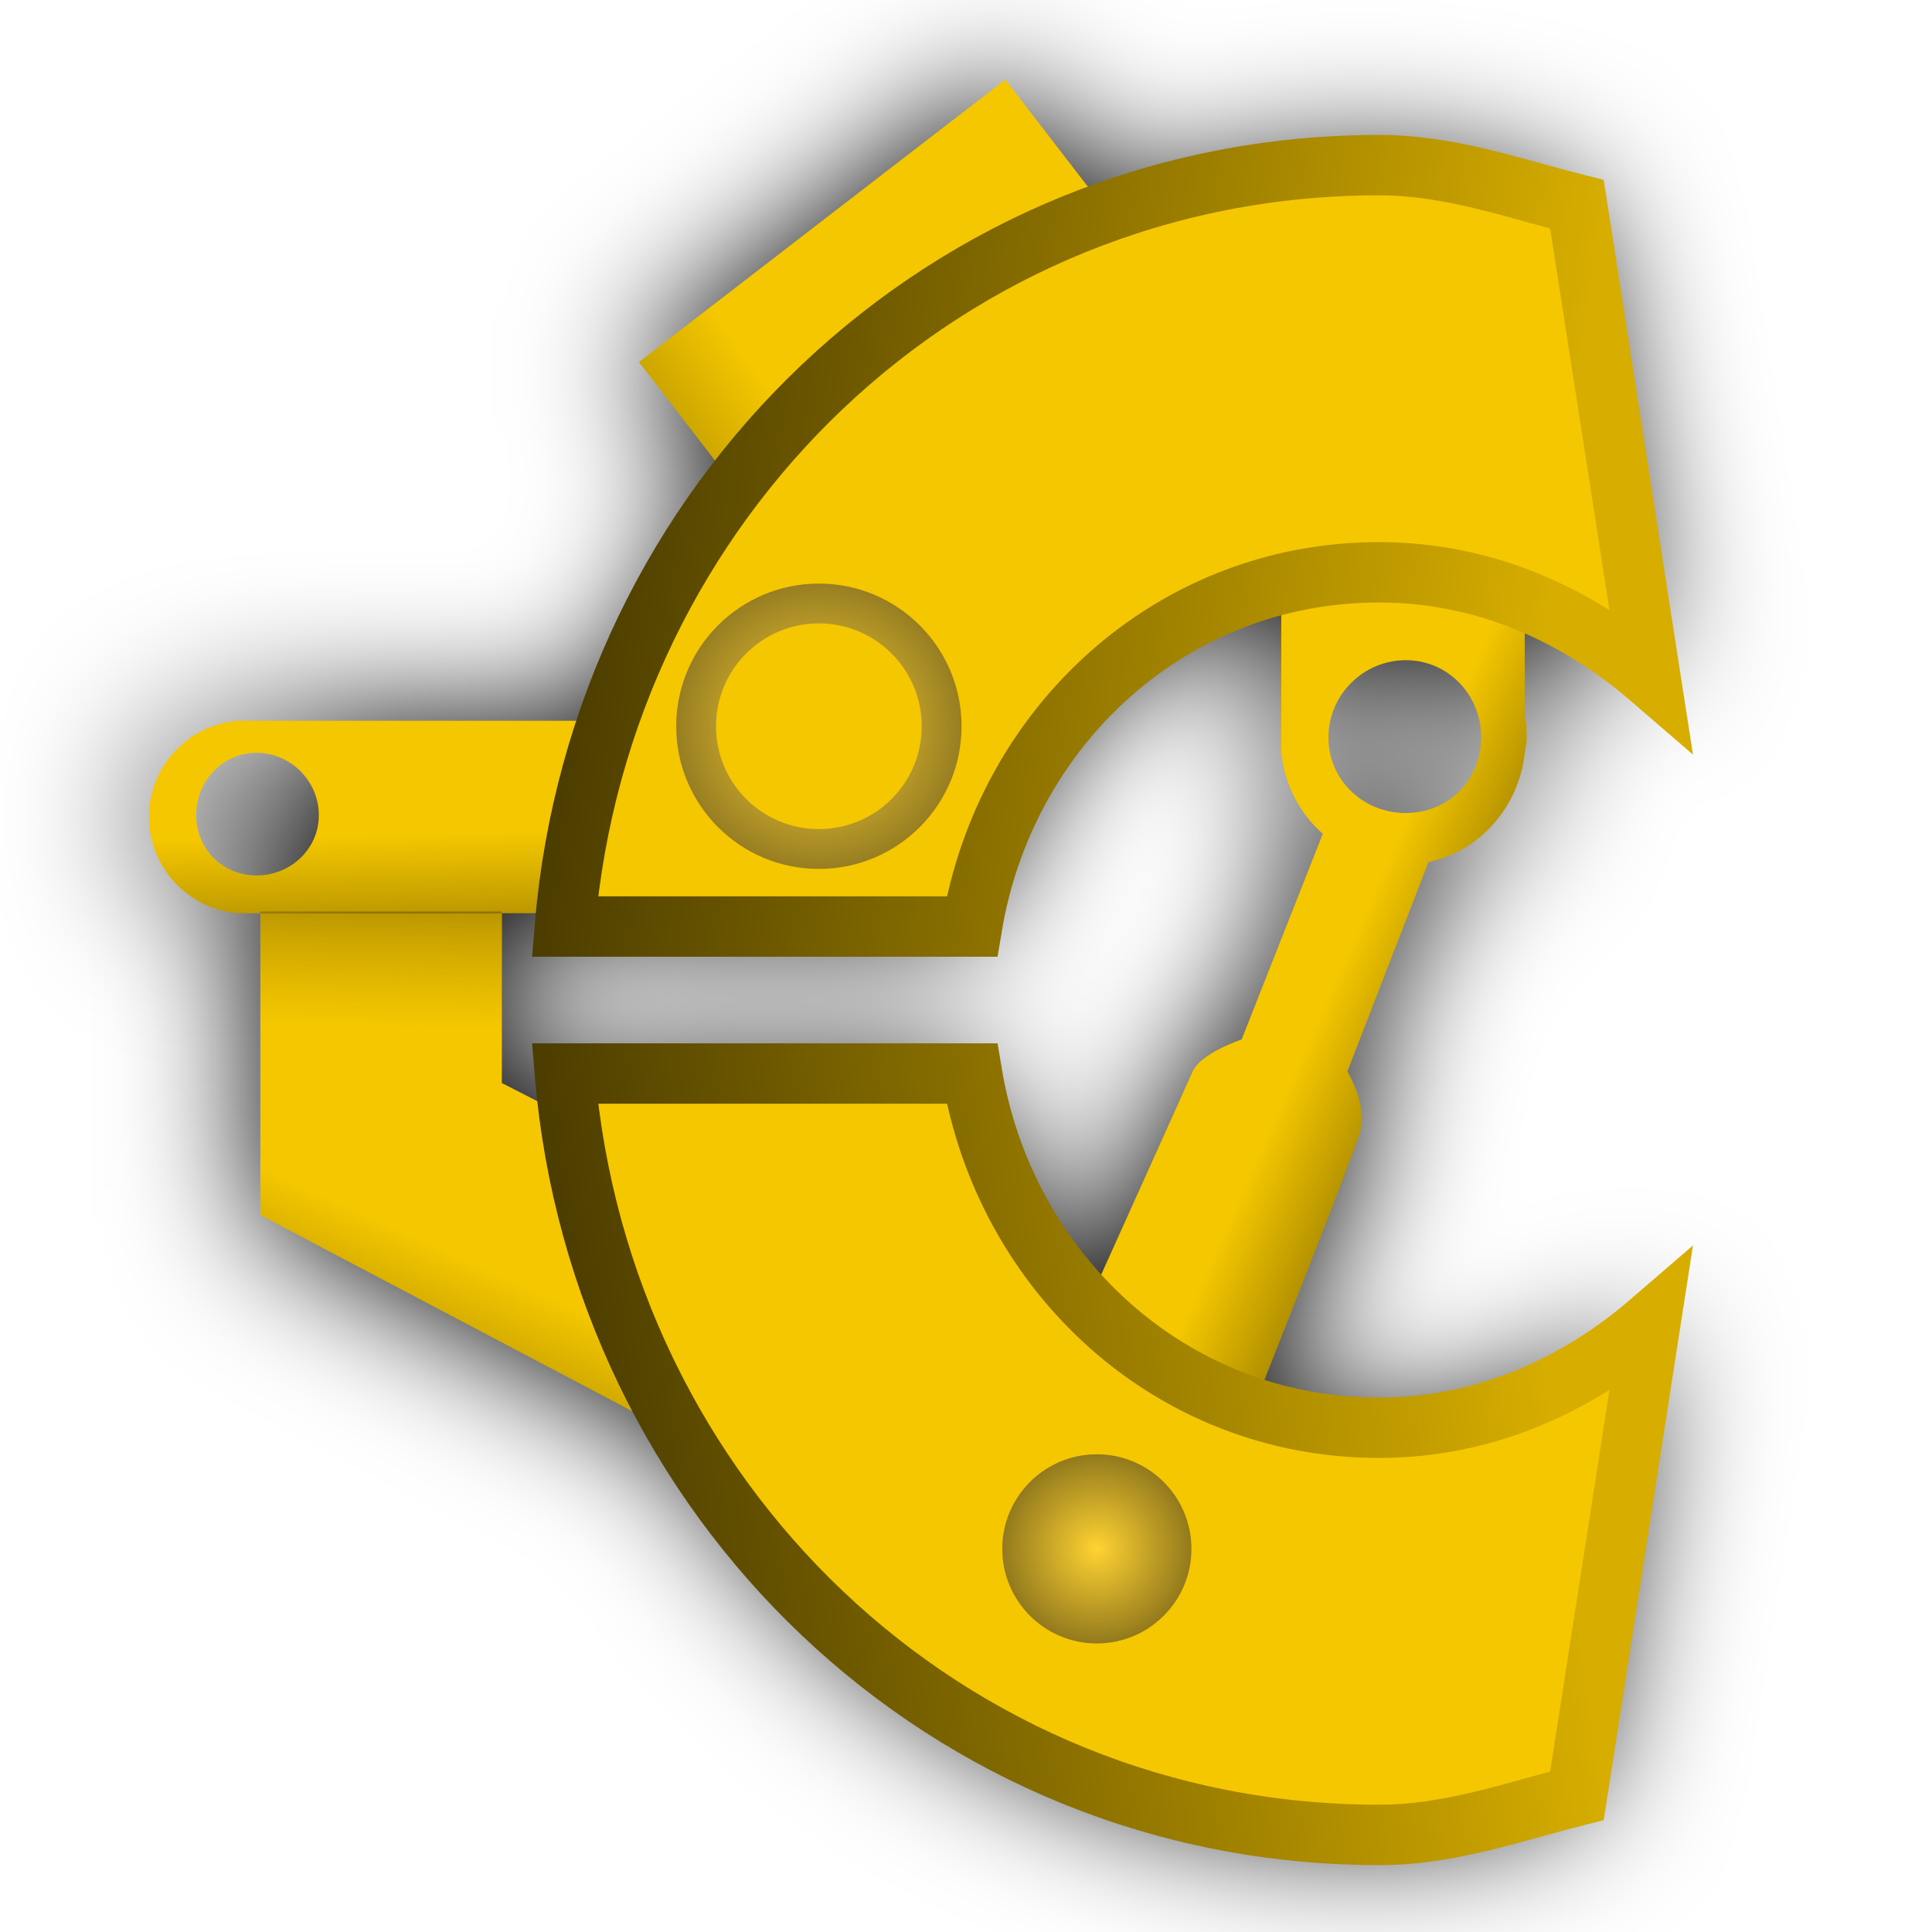
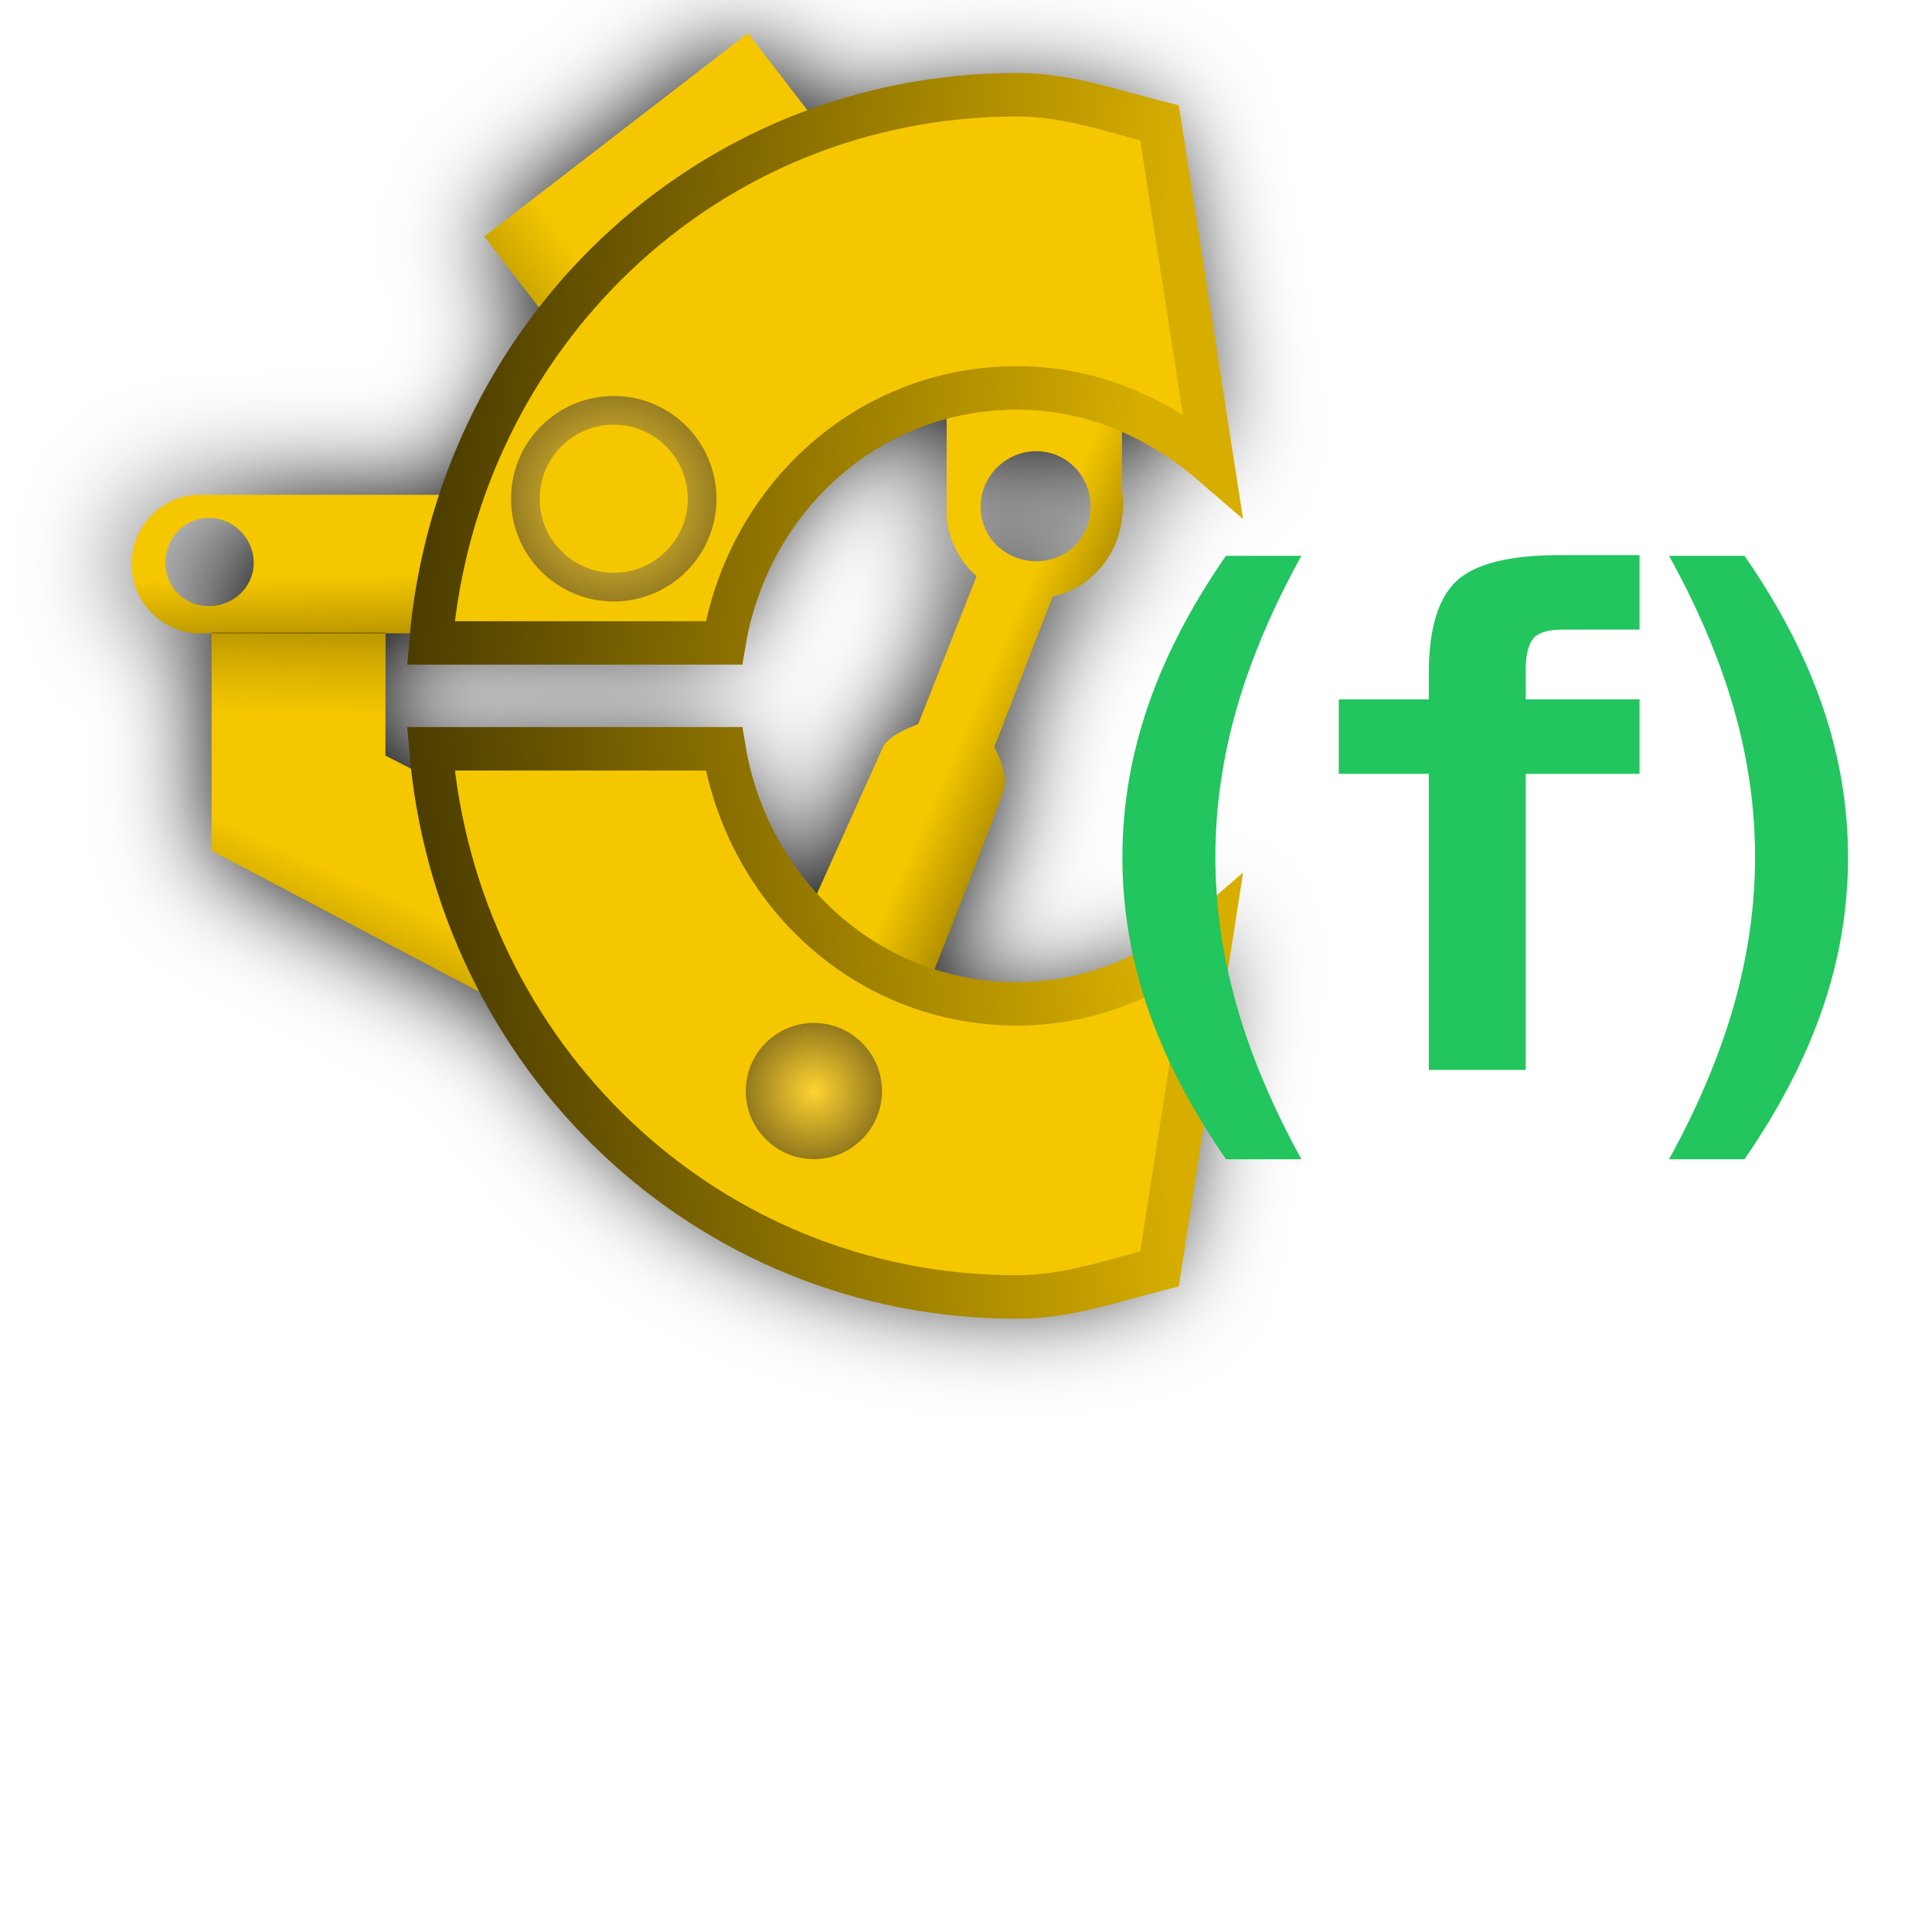
- <svg xmlns="http://www.w3.org/2000/svg" xmlns:xlink="http://www.w3.org/1999/xlink" width="32" height="32" viewBox="0 0 32 32" id="svg2" version="1.1">
+ <svg xmlns="http://www.w3.org/2000/svg" xmlns:xlink="http://www.w3.org/1999/xlink" width="32" height="32" viewBox="0 0 32 32" version="1.1">
  <defs id="defs4">
    <linearGradient id="linearGradient3992">
      <stop style="stop-color:#f5c700;stop-opacity:1;" offset="0" id="stop3994" />
      <stop style="stop-color:#000000;stop-opacity:1" offset="1" id="stop3996" />
    </linearGradient>
    <linearGradient id="linearGradient3984">
      <stop style="stop-color:#f5c700;stop-opacity:1;" offset="0" id="stop3986" />
      <stop style="stop-color:#000000;stop-opacity:1" offset="1" id="stop3988" />
    </linearGradient>
    <linearGradient id="linearGradient3971">
      <stop style="stop-color:#f5c700;stop-opacity:1;" offset="0" id="stop3973" />
      <stop style="stop-color:#000000;stop-opacity:1" offset="1" id="stop3975" />
    </linearGradient>
    <linearGradient id="linearGradient3963">
      <stop style="stop-color:#000000;stop-opacity:1" offset="0" id="stop3965" />
      <stop style="stop-color:#7f6400;stop-opacity:0;" offset="1" id="stop3967" />
    </linearGradient>
    <linearGradient id="linearGradient3945">
      <stop style="stop-color:#f5c700;stop-opacity:1;" offset="0" id="stop3947" />
      <stop style="stop-color:#000000;stop-opacity:1" offset="1" id="stop3949" />
    </linearGradient>
    <linearGradient id="linearGradient3929">
      <stop style="stop-color:#1a1500;stop-opacity:1" offset="0" id="stop3931" />
      <stop style="stop-color:#d7ae00;stop-opacity:1" offset="1" id="stop3933" />
    </linearGradient>
    <linearGradient id="linearGradient3900">
      <stop id="stop3902" offset="0" style="stop-color:#ffd332;stop-opacity:1" />
      <stop id="stop3904" offset="1" style="stop-color:#000000;stop-opacity:1" />
    </linearGradient>
    <linearGradient id="linearGradient3875">
      <stop style="stop-color:#ffd438;stop-opacity:1" offset="0" id="stop3877" />
      <stop style="stop-color:#000000;stop-opacity:1" offset="1" id="stop3879" />
    </linearGradient>
    <radialGradient xlink:href="#linearGradient3900" id="radialGradient3881" cx="17.856" cy="25.094" fx="17.856" fy="25.094" r="0.995" gradientUnits="userSpaceOnUse" gradientTransform="matrix(2.358952,0,0,2.358952,-24.26538,-34.1016)" />
    <radialGradient xlink:href="#linearGradient3875" id="radialGradient3891" cx="17.856" cy="25.094" fx="17.856" fy="25.094" r="0.995" gradientUnits="userSpaceOnUse" gradientTransform="matrix(2.470416,0,0,2.470416,-26.25567,-36.89869)" />
    <linearGradient xlink:href="#linearGradient3929" id="linearGradient3939" x1="3.381" y1="1040.218" x2="24.976" y2="1037.356" gradientUnits="userSpaceOnUse" />
    <linearGradient xlink:href="#linearGradient3929" id="linearGradient3943" gradientUnits="userSpaceOnUse" x1="3.381" y1="1040.218" x2="24.976" y2="1037.356" gradientTransform="matrix(1,0,0,-1,3.746111e-8,2073.851)" />
    <linearGradient xlink:href="#linearGradient3945" id="linearGradient3951" x1="21.964" y1="1036.934" x2="27.313" y2="1039.297" gradientUnits="userSpaceOnUse" />
    <linearGradient xlink:href="#linearGradient3963" id="linearGradient3969" x1="6.533" y1="11.616" x2="6.404" y2="17.009" gradientUnits="userSpaceOnUse" />
    <linearGradient xlink:href="#linearGradient3971" id="linearGradient3977" x1="-616.872" y1="820.931" x2="-625.891" y2="820.486" gradientUnits="userSpaceOnUse" />
    <linearGradient xlink:href="#linearGradient3984" id="linearGradient3990" x1="5.938" y1="13.844" x2="6.062" y2="19.562" gradientUnits="userSpaceOnUse" />
    <linearGradient xlink:href="#linearGradient3992" id="linearGradient3998" x1="10.5" y1="22.125" x2="7.188" y2="29.438" gradientUnits="userSpaceOnUse" />
    <filter id="filter4138" x="-0.113" width="1.226" y="-0.097" height="1.194">
      <feGaussianBlur stdDeviation="1.173" id="feGaussianBlur4140" />
    </filter>
  </defs>
-   <g id="layer1" transform="translate(0,-1020.362)">
-     <g id="g4088" style="fill:#000000;fill-opacity:1;stroke:none;filter:url(#filter4138)">
-       <path style="fill:#000000;fill-opacity:1;stroke:none" d="M 8.312 15.125 L 4.312 15.125 L 4.312 20.125 L 11.719 24.031 L 10.75 19.188 L 8.312 17.938 L 8.312 15.125 z " id="path4090" transform="translate(0,1020.362)" />
-       <path style="fill:#000000;fill-opacity:1;stroke:none" d="M 3.938 15.125 L 4.062 15.125 L 4.312 15.125 L 8.312 15.125 L 10.062 15.125 L 11.5 11.938 L 4.062 11.938 L 3.938 11.938 C 3.118 12.004 2.469 12.695 2.469 13.531 C 2.469 14.367 3.118 15.059 3.938 15.125 z M 4.25 12.469 C 4.813 12.469 5.281 12.937 5.281 13.5 C 5.281 14.063 4.813 14.5 4.25 14.5 C 3.687 14.5 3.25 14.063 3.25 13.5 C 3.25 12.937 3.687 12.469 4.25 12.469 z " id="path4092" transform="translate(0,1020.362)" />
-       <path style="fill:#000000;fill-opacity:1;stroke:none" d="m 21.222,1029.578 0,3.031 0,0.219 c 0.054,0.53 0.306,1.009 0.688,1.344 l -1.344,3.406 c 0,0 -0.679,0.228 -0.812,0.531 -0.134,0.304 -2.562,5.688 -2.562,5.688 l 3,1.312 c 0,0 2.236,-5.602 2.344,-6.031 0.107,-0.429 -0.219,-0.969 -0.219,-0.969 l 1.344,-3.469 c 0.855,-0.18 1.503,-0.923 1.594,-1.812 0.007,-0.069 0.031,-0.148 0.031,-0.219 0,-0.141 -0.004,-0.274 -0.031,-0.406 l 0,-2.625 -4.031,0 z m 2.062,1.719 c 0.705,0 1.25,0.577 1.25,1.281 0,0.705 -0.545,1.25 -1.25,1.25 -0.705,0 -1.281,-0.545 -1.281,-1.25 0,-0.705 0.577,-1.281 1.281,-1.281 z" id="path4094" />
-       <path style="fill:#000000;fill-opacity:1;stroke:none;stroke-opacity:1" d="m 16.099,1038.143 -6.743,0 c 0.591,7.035 6.297,12.611 13.487,12.611 1.164,0 2.196,-0.376 3.276,-0.648 l 1.219,-7.848 c -1.221,1.054 -2.756,1.752 -4.496,1.752 -3.457,0 -6.193,-2.567 -6.743,-5.867 z" id="path4096" />
-       <rect style="fill:#000000;fill-opacity:1;stroke:none" id="rect4098" width="7.661" height="3.413" x="-618.298" y="819.287" transform="matrix(0.7919497,-0.6105863,0.6105863,0.7919497,0,0)" />
-       <path id="path4100" d="m 16.099,1035.708 -6.743,0 c 0.591,-7.035 6.297,-12.611 13.487,-12.611 1.164,0 2.196,0.376 3.276,0.648 l 1.219,7.848 c -1.221,-1.054 -2.756,-1.752 -4.496,-1.752 -3.457,0 -6.193,2.567 -6.743,5.867 z" style="fill:#000000;fill-opacity:1;stroke:none;stroke-opacity:1" />
-       <path style="fill:#000000;fill-opacity:1;stroke:none" id="path4102" d="m 18.851,25.094 c 0,0.55 -0.446,0.995 -0.995,0.995 -0.55,0 -0.995,-0.446 -0.995,-0.995 0,-0.55 0.446,-0.995 0.995,-0.995 0.55,0 0.995,0.446 0.995,0.995 z" transform="matrix(1.574524,0,0,1.574524,-9.947594,1006.505)" />
-       <path transform="matrix(2.375,0,0,2.375,-28.84482,972.7926)" d="m 18.851,25.094 c 0,0.55 -0.446,0.995 -0.995,0.995 -0.55,0 -0.995,-0.446 -0.995,-0.995 0,-0.55 0.446,-0.995 0.995,-0.995 0.55,0 0.995,0.446 0.995,0.995 z" id="path4104" style="fill:#000000;fill-opacity:1;stroke:none" />
-       <path style="fill:#000000;fill-opacity:1;stroke:none" id="path4106" d="m 18.851,25.094 c 0,0.55 -0.446,0.995 -0.995,0.995 -0.55,0 -0.995,-0.446 -0.995,-0.995 0,-0.55 0.446,-0.995 0.995,-0.995 0.55,0 0.995,0.446 0.995,0.995 z" transform="matrix(1.712087,0,0,1.712087,-17.00789,989.4277)" />
-       <rect style="fill:#000000;fill-opacity:1;stroke:none" id="rect4108" width="4" height="4.53" x="4.309" y="15.096" transform="translate(0,1020.362)" />
-     </g>
-     <g id="g4000">
-       <path transform="translate(0,1020.362)" id="path3982" d="M 8.312 15.125 L 4.312 15.125 L 4.312 20.125 L 11.719 24.031 L 10.75 19.188 L 8.312 17.938 L 8.312 15.125 z " style="fill:url(#linearGradient3998);fill-opacity:1;stroke:none" />
-       <path transform="translate(0,1020.362)" id="path3838" d="M 3.938 15.125 L 4.062 15.125 L 4.312 15.125 L 8.312 15.125 L 10.062 15.125 L 11.5 11.938 L 4.062 11.938 L 3.938 11.938 C 3.118 12.004 2.469 12.695 2.469 13.531 C 2.469 14.367 3.118 15.059 3.938 15.125 z M 4.25 12.469 C 4.813 12.469 5.281 12.937 5.281 13.5 C 5.281 14.063 4.813 14.5 4.25 14.5 C 3.687 14.5 3.25 14.063 3.25 13.5 C 3.25 12.937 3.687 12.469 4.25 12.469 z " style="fill:url(#linearGradient3990);fill-opacity:1;stroke:none" />
-       <path id="path3846" d="m 21.222,1029.578 0,3.031 0,0.219 c 0.054,0.53 0.306,1.009 0.688,1.344 l -1.344,3.406 c 0,0 -0.679,0.228 -0.812,0.531 -0.134,0.304 -2.562,5.688 -2.562,5.688 l 3,1.312 c 0,0 2.236,-5.602 2.344,-6.031 0.107,-0.429 -0.219,-0.969 -0.219,-0.969 l 1.344,-3.469 c 0.855,-0.18 1.503,-0.923 1.594,-1.812 0.007,-0.069 0.031,-0.148 0.031,-0.219 0,-0.141 -0.004,-0.274 -0.031,-0.406 l 0,-2.625 -4.031,0 z m 2.062,1.719 c 0.705,0 1.25,0.577 1.25,1.281 0,0.705 -0.545,1.25 -1.25,1.25 -0.705,0 -1.281,-0.545 -1.281,-1.25 0,-0.705 0.577,-1.281 1.281,-1.281 z" style="fill:url(#linearGradient3951);fill-opacity:1;stroke:none" />
-       <path id="path3836" d="m 16.099,1038.143 -6.743,0 c 0.591,7.035 6.297,12.611 13.487,12.611 1.164,0 2.196,-0.376 3.276,-0.648 l 1.219,-7.848 c -1.221,1.054 -2.756,1.752 -4.496,1.752 -3.457,0 -6.193,-2.567 -6.743,-5.867 z" style="fill:#f5c700;fill-opacity:1;stroke:url(#linearGradient3939);stroke-opacity:1" />
-       <rect transform="matrix(0.7919497,-0.6105863,0.6105863,0.7919497,0,0)" y="819.287" x="-618.298" height="3.413" width="7.661" id="rect3852" style="fill:url(#linearGradient3977);fill-opacity:1;stroke:none" />
-       <path style="fill:#f5c700;fill-opacity:1;stroke:url(#linearGradient3943);stroke-opacity:1" d="m 16.099,1035.708 -6.743,0 c 0.591,-7.035 6.297,-12.611 13.487,-12.611 1.164,0 2.196,0.376 3.276,0.648 l 1.219,7.848 c -1.221,-1.054 -2.756,-1.752 -4.496,-1.752 -3.457,0 -6.193,2.567 -6.743,5.867 z" id="path3941" />
-       <path transform="matrix(1.574524,0,0,1.574524,-9.947594,1006.505)" d="m 18.851,25.094 c 0,0.55 -0.446,0.995 -0.995,0.995 -0.55,0 -0.995,-0.446 -0.995,-0.995 0,-0.55 0.446,-0.995 0.995,-0.995 0.55,0 0.995,0.446 0.995,0.995 z" id="path3860" style="fill:url(#radialGradient3881);fill-opacity:1;stroke:none" />
-       <path style="fill:url(#radialGradient3891);fill-opacity:1;stroke:none" id="path3862" d="m 18.851,25.094 c 0,0.55 -0.446,0.995 -0.995,0.995 -0.55,0 -0.995,-0.446 -0.995,-0.995 0,-0.55 0.446,-0.995 0.995,-0.995 0.55,0 0.995,0.446 0.995,0.995 z" transform="matrix(2.375,0,0,2.375,-28.84482,972.7926)" />
-       <path transform="matrix(1.712087,0,0,1.712087,-17.00789,989.4277)" d="m 18.851,25.094 c 0,0.55 -0.446,0.995 -0.995,0.995 -0.55,0 -0.995,-0.446 -0.995,-0.995 0,-0.55 0.446,-0.995 0.995,-0.995 0.55,0 0.995,0.446 0.995,0.995 z" id="path3883" style="fill:#f5c700;fill-opacity:1;stroke:none" />
-       <rect transform="translate(0,1020.362)" y="15.096" x="4.309" height="4.53" width="4" id="rect3961" style="fill:url(#linearGradient3969);fill-opacity:1;stroke:none" />
+   <g transform="translate(0.4,-0.4) scale(0.72)">
+     <g id="layer1" transform="translate(0,-1020.362)">
+       <g id="g4088" style="fill:#000000;fill-opacity:1;stroke:none;filter:url(#filter4138)">
+         <path style="fill:#000000;fill-opacity:1;stroke:none" d="M 8.312 15.125 L 4.312 15.125 L 4.312 20.125 L 11.719 24.031 L 10.75 19.188 L 8.312 17.938 L 8.312 15.125 z " id="path4090" transform="translate(0,1020.362)" />
+         <path style="fill:#000000;fill-opacity:1;stroke:none" d="M 3.938 15.125 L 4.062 15.125 L 4.312 15.125 L 8.312 15.125 L 10.062 15.125 L 11.5 11.938 L 4.062 11.938 L 3.938 11.938 C 3.118 12.004 2.469 12.695 2.469 13.531 C 2.469 14.367 3.118 15.059 3.938 15.125 z M 4.25 12.469 C 4.813 12.469 5.281 12.937 5.281 13.5 C 5.281 14.063 4.813 14.5 4.25 14.5 C 3.687 14.5 3.25 14.063 3.25 13.5 C 3.25 12.937 3.687 12.469 4.25 12.469 z " id="path4092" transform="translate(0,1020.362)" />
+         <path style="fill:#000000;fill-opacity:1;stroke:none" d="m 21.222,1029.578 0,3.031 0,0.219 c 0.054,0.53 0.306,1.009 0.688,1.344 l -1.344,3.406 c 0,0 -0.679,0.228 -0.812,0.531 -0.134,0.304 -2.562,5.688 -2.562,5.688 l 3,1.312 c 0,0 2.236,-5.602 2.344,-6.031 0.107,-0.429 -0.219,-0.969 -0.219,-0.969 l 1.344,-3.469 c 0.855,-0.18 1.503,-0.923 1.594,-1.812 0.007,-0.069 0.031,-0.148 0.031,-0.219 0,-0.141 -0.004,-0.274 -0.031,-0.406 l 0,-2.625 -4.031,0 z m 2.062,1.719 c 0.705,0 1.25,0.577 1.25,1.281 0,0.705 -0.545,1.25 -1.25,1.25 -0.705,0 -1.281,-0.545 -1.281,-1.25 0,-0.705 0.577,-1.281 1.281,-1.281 z" id="path4094" />
+         <path style="fill:#000000;fill-opacity:1;stroke:none;stroke-opacity:1" d="m 16.099,1038.143 -6.743,0 c 0.591,7.035 6.297,12.611 13.487,12.611 1.164,0 2.196,-0.376 3.276,-0.648 l 1.219,-7.848 c -1.221,1.054 -2.756,1.752 -4.496,1.752 -3.457,0 -6.193,-2.567 -6.743,-5.867 z" id="path4096" />
+         <rect style="fill:#000000;fill-opacity:1;stroke:none" id="rect4098" width="7.661" height="3.413" x="-618.298" y="819.287" transform="matrix(0.7919497,-0.6105863,0.6105863,0.7919497,0,0)" />
+         <path id="path4100" d="m 16.099,1035.708 -6.743,0 c 0.591,-7.035 6.297,-12.611 13.487,-12.611 1.164,0 2.196,0.376 3.276,0.648 l 1.219,7.848 c -1.221,-1.054 -2.756,-1.752 -4.496,-1.752 -3.457,0 -6.193,2.567 -6.743,5.867 z" style="fill:#000000;fill-opacity:1;stroke:none;stroke-opacity:1" />
+         <path style="fill:#000000;fill-opacity:1;stroke:none" id="path4102" d="m 18.851,25.094 c 0,0.55 -0.446,0.995 -0.995,0.995 -0.55,0 -0.995,-0.446 -0.995,-0.995 0,-0.55 0.446,-0.995 0.995,-0.995 0.55,0 0.995,0.446 0.995,0.995 z" transform="matrix(1.574524,0,0,1.574524,-9.947594,1006.505)" />
+         <path transform="matrix(2.375,0,0,2.375,-28.84482,972.7926)" d="m 18.851,25.094 c 0,0.55 -0.446,0.995 -0.995,0.995 -0.55,0 -0.995,-0.446 -0.995,-0.995 0,-0.55 0.446,-0.995 0.995,-0.995 0.55,0 0.995,0.446 0.995,0.995 z" id="path4104" style="fill:#000000;fill-opacity:1;stroke:none" />
+         <path style="fill:#000000;fill-opacity:1;stroke:none" id="path4106" d="m 18.851,25.094 c 0,0.55 -0.446,0.995 -0.995,0.995 -0.55,0 -0.995,-0.446 -0.995,-0.995 0,-0.55 0.446,-0.995 0.995,-0.995 0.55,0 0.995,0.446 0.995,0.995 z" transform="matrix(1.712087,0,0,1.712087,-17.00789,989.4277)" />
+         <rect style="fill:#000000;fill-opacity:1;stroke:none" id="rect4108" width="4" height="4.53" x="4.309" y="15.096" transform="translate(0,1020.362)" />
+       </g>
+       <g id="g4000">
+         <path transform="translate(0,1020.362)" id="path3982" d="M 8.312 15.125 L 4.312 15.125 L 4.312 20.125 L 11.719 24.031 L 10.75 19.188 L 8.312 17.938 L 8.312 15.125 z " style="fill:url(#linearGradient3998);fill-opacity:1;stroke:none" />
+         <path transform="translate(0,1020.362)" id="path3838" d="M 3.938 15.125 L 4.062 15.125 L 4.312 15.125 L 8.312 15.125 L 10.062 15.125 L 11.5 11.938 L 4.062 11.938 L 3.938 11.938 C 3.118 12.004 2.469 12.695 2.469 13.531 C 2.469 14.367 3.118 15.059 3.938 15.125 z M 4.25 12.469 C 4.813 12.469 5.281 12.937 5.281 13.5 C 5.281 14.063 4.813 14.5 4.25 14.5 C 3.687 14.5 3.25 14.063 3.25 13.5 C 3.25 12.937 3.687 12.469 4.25 12.469 z " style="fill:url(#linearGradient3990);fill-opacity:1;stroke:none" />
+         <path id="path3846" d="m 21.222,1029.578 0,3.031 0,0.219 c 0.054,0.53 0.306,1.009 0.688,1.344 l -1.344,3.406 c 0,0 -0.679,0.228 -0.812,0.531 -0.134,0.304 -2.562,5.688 -2.562,5.688 l 3,1.312 c 0,0 2.236,-5.602 2.344,-6.031 0.107,-0.429 -0.219,-0.969 -0.219,-0.969 l 1.344,-3.469 c 0.855,-0.18 1.503,-0.923 1.594,-1.812 0.007,-0.069 0.031,-0.148 0.031,-0.219 0,-0.141 -0.004,-0.274 -0.031,-0.406 l 0,-2.625 -4.031,0 z m 2.062,1.719 c 0.705,0 1.25,0.577 1.25,1.281 0,0.705 -0.545,1.25 -1.25,1.25 -0.705,0 -1.281,-0.545 -1.281,-1.25 0,-0.705 0.577,-1.281 1.281,-1.281 z" style="fill:url(#linearGradient3951);fill-opacity:1;stroke:none" />
+         <path id="path3836" d="m 16.099,1038.143 -6.743,0 c 0.591,7.035 6.297,12.611 13.487,12.611 1.164,0 2.196,-0.376 3.276,-0.648 l 1.219,-7.848 c -1.221,1.054 -2.756,1.752 -4.496,1.752 -3.457,0 -6.193,-2.567 -6.743,-5.867 z" style="fill:#f5c700;fill-opacity:1;stroke:url(#linearGradient3939);stroke-opacity:1" />
+         <rect transform="matrix(0.7919497,-0.6105863,0.6105863,0.7919497,0,0)" y="819.287" x="-618.298" height="3.413" width="7.661" id="rect3852" style="fill:url(#linearGradient3977);fill-opacity:1;stroke:none" />
+         <path style="fill:#f5c700;fill-opacity:1;stroke:url(#linearGradient3943);stroke-opacity:1" d="m 16.099,1035.708 -6.743,0 c 0.591,-7.035 6.297,-12.611 13.487,-12.611 1.164,0 2.196,0.376 3.276,0.648 l 1.219,7.848 c -1.221,-1.054 -2.756,-1.752 -4.496,-1.752 -3.457,0 -6.193,2.567 -6.743,5.867 z" id="path3941" />
+         <path transform="matrix(1.574524,0,0,1.574524,-9.947594,1006.505)" d="m 18.851,25.094 c 0,0.55 -0.446,0.995 -0.995,0.995 -0.55,0 -0.995,-0.446 -0.995,-0.995 0,-0.55 0.446,-0.995 0.995,-0.995 0.55,0 0.995,0.446 0.995,0.995 z" id="path3860" style="fill:url(#radialGradient3881);fill-opacity:1;stroke:none" />
+         <path style="fill:url(#radialGradient3891);fill-opacity:1;stroke:none" id="path3862" d="m 18.851,25.094 c 0,0.55 -0.446,0.995 -0.995,0.995 -0.55,0 -0.995,-0.446 -0.995,-0.995 0,-0.55 0.446,-0.995 0.995,-0.995 0.55,0 0.995,0.446 0.995,0.995 z" transform="matrix(2.375,0,0,2.375,-28.84482,972.7926)" />
+         <path transform="matrix(1.712087,0,0,1.712087,-17.00789,989.4277)" d="m 18.851,25.094 c 0,0.55 -0.446,0.995 -0.995,0.995 -0.55,0 -0.995,-0.446 -0.995,-0.995 0,-0.55 0.446,-0.995 0.995,-0.995 0.55,0 0.995,0.446 0.995,0.995 z" id="path3883" style="fill:#f5c700;fill-opacity:1;stroke:none" />
+         <rect transform="translate(0,1020.362)" y="15.096" x="4.309" height="4.53" width="4" id="rect3961" style="fill:url(#linearGradient3969);fill-opacity:1;stroke:none" />
+       </g>
    </g>
  </g>
+   <path d="M924.0 1554Q792.0 1315 728.0 1091.0Q664.0 867 664.0 643Q664.0 421 728.0 195.5Q792.0 -30 924.0 -270H696.0Q537.0 -39 460.0 185.5Q383.0 410 383.0 643Q383.0 875 460.5 1100.5Q538.0 1326 696.0 1554ZM1602.1 1218V1120H1946.1V895H1602.1V0H1309.1V895H1037.1V1120H1309.1V1198Q1309.1 1400 1393.1 1478.0Q1477.1 1556 1705.1 1556H1946.1V1331H1717.1Q1651.1 1331 1627.6 1307.0Q1604.1 1283 1602.1 1218ZM2035.2 1554H2263.2Q2421.2 1326 2498.7 1100.5Q2576.2 875 2576.2 643Q2576.2 410 2499.2 185.5Q2422.2 -39 2263.2 -270H2035.2Q2167.2 -30 2231.2 195.5Q2295.2 421 2295.2 643Q2295.2 867 2231.2 1091.0Q2167.2 1315 2035.2 1554Z" fill="#22c55e" transform="matrix(0.00548,0,0,-0.00548,16.4916,17.7214)" />
</svg>
